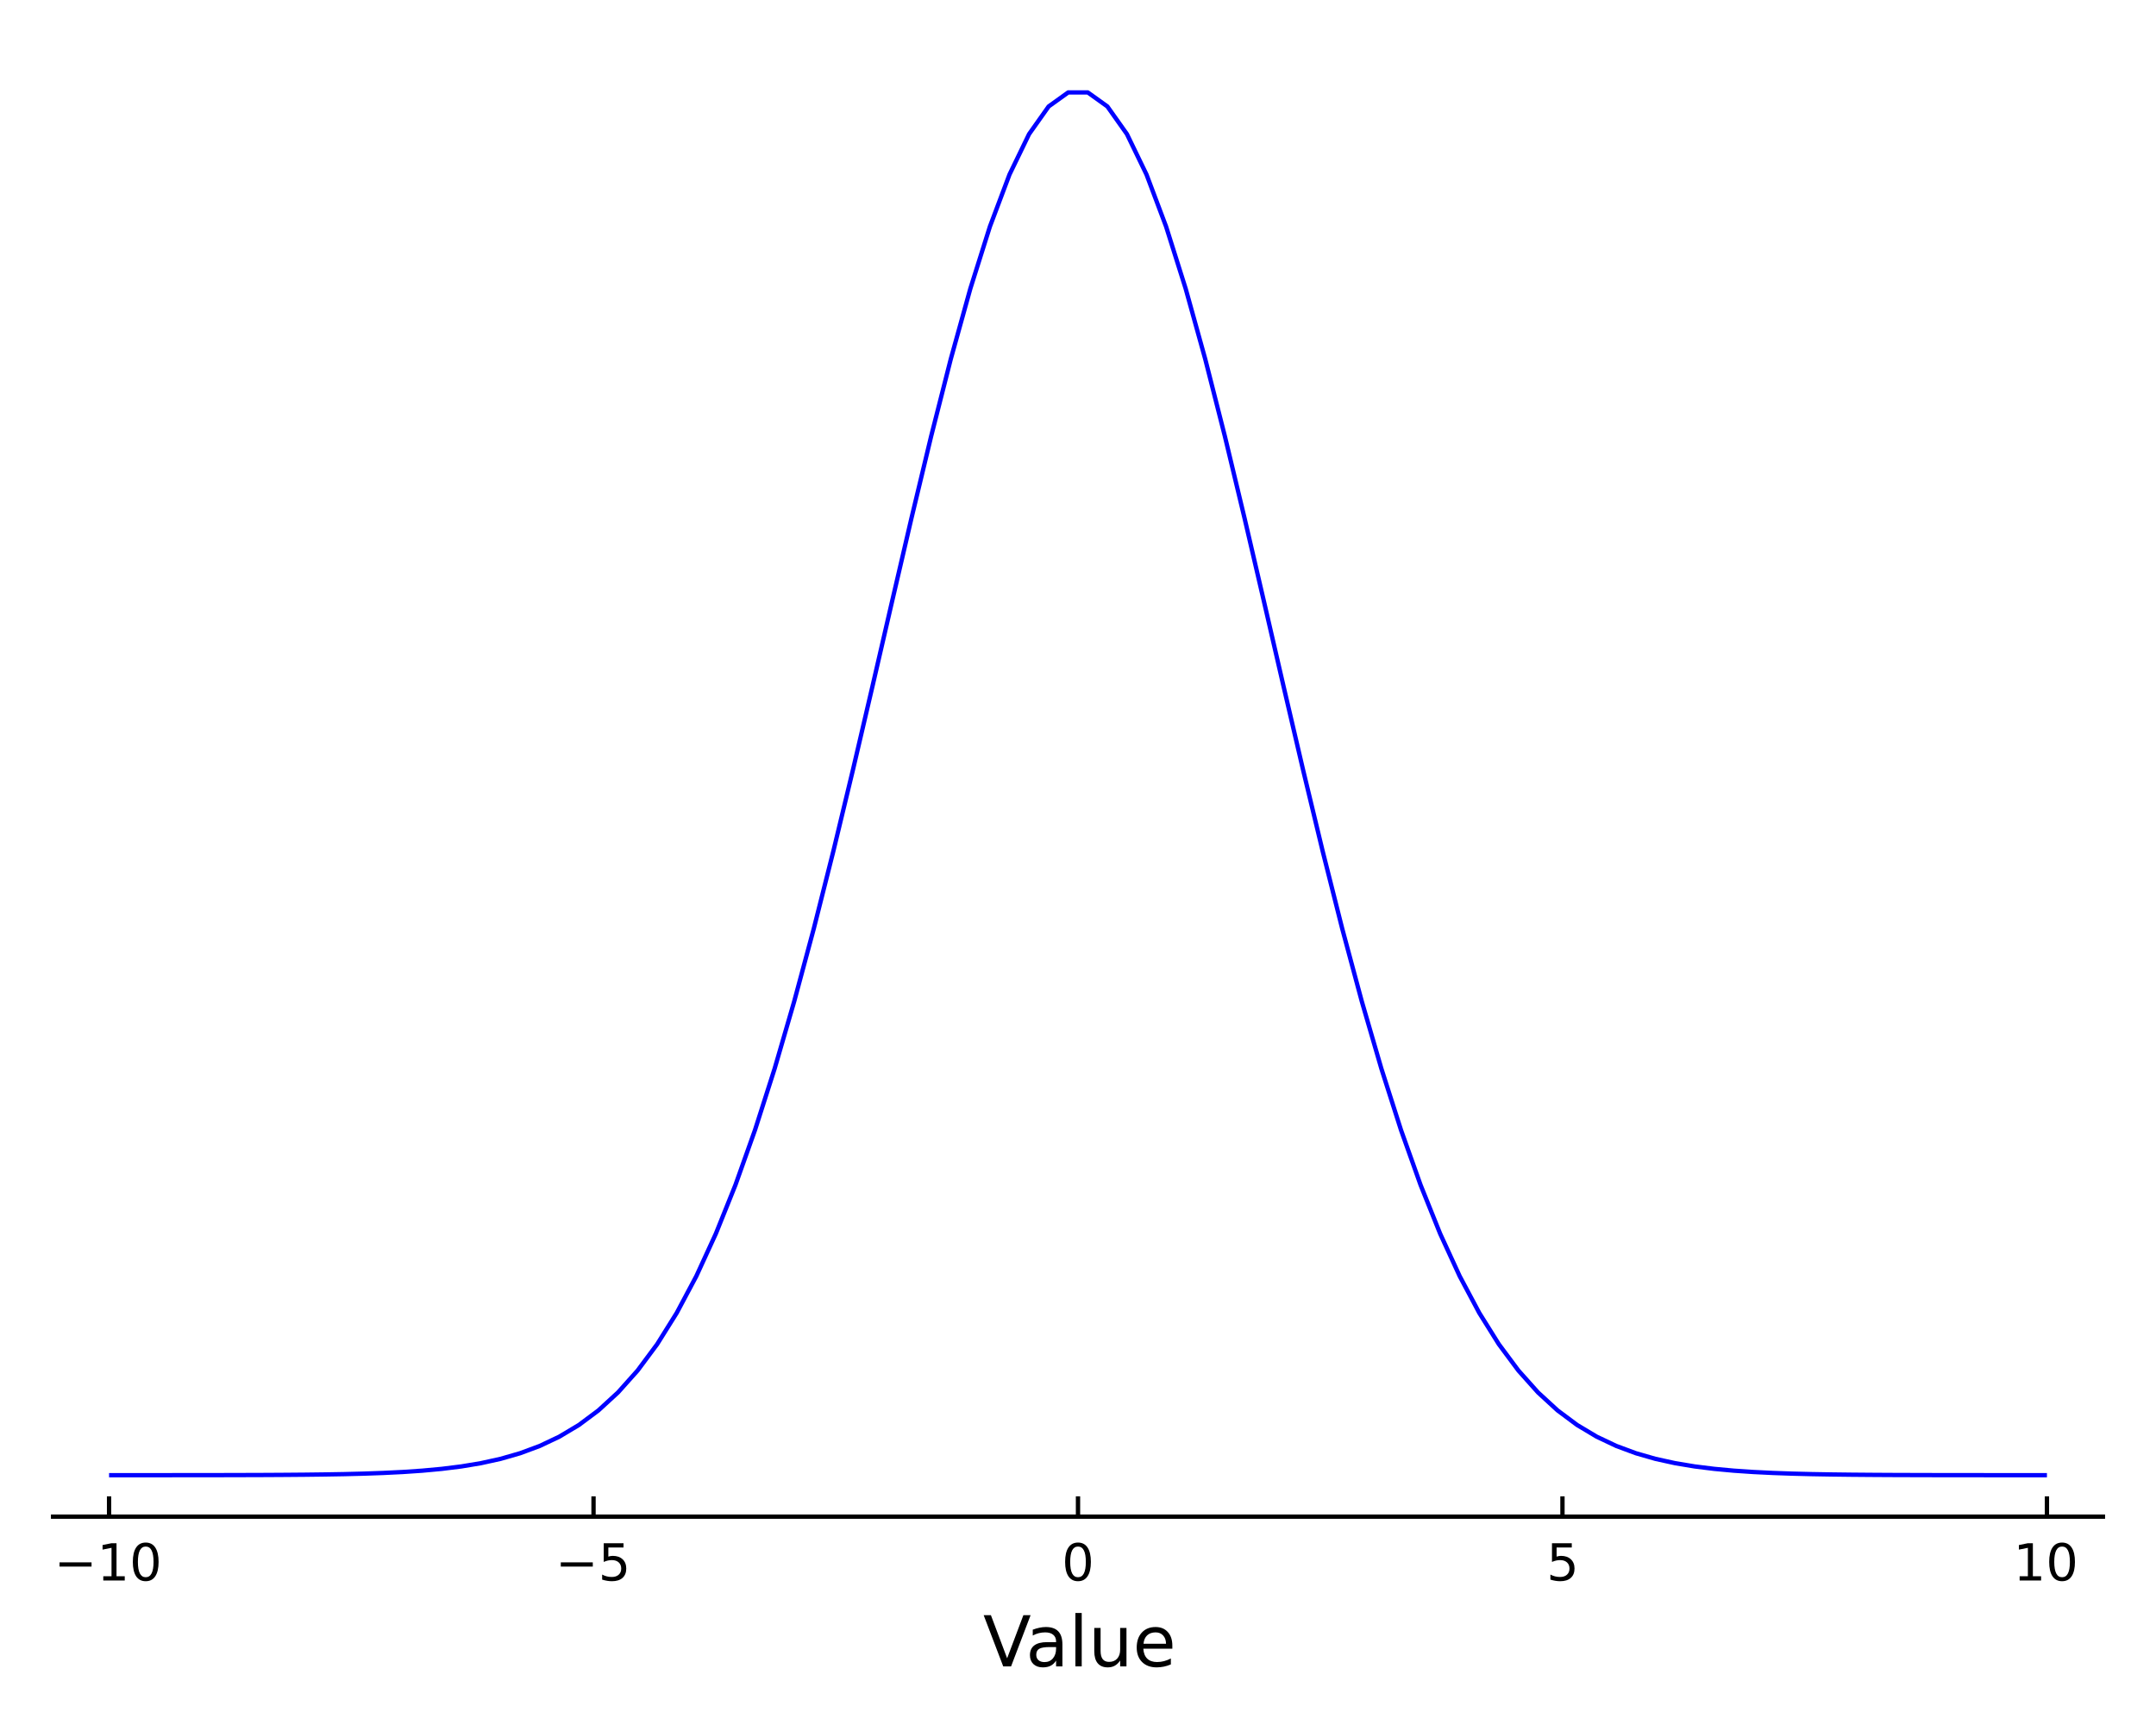
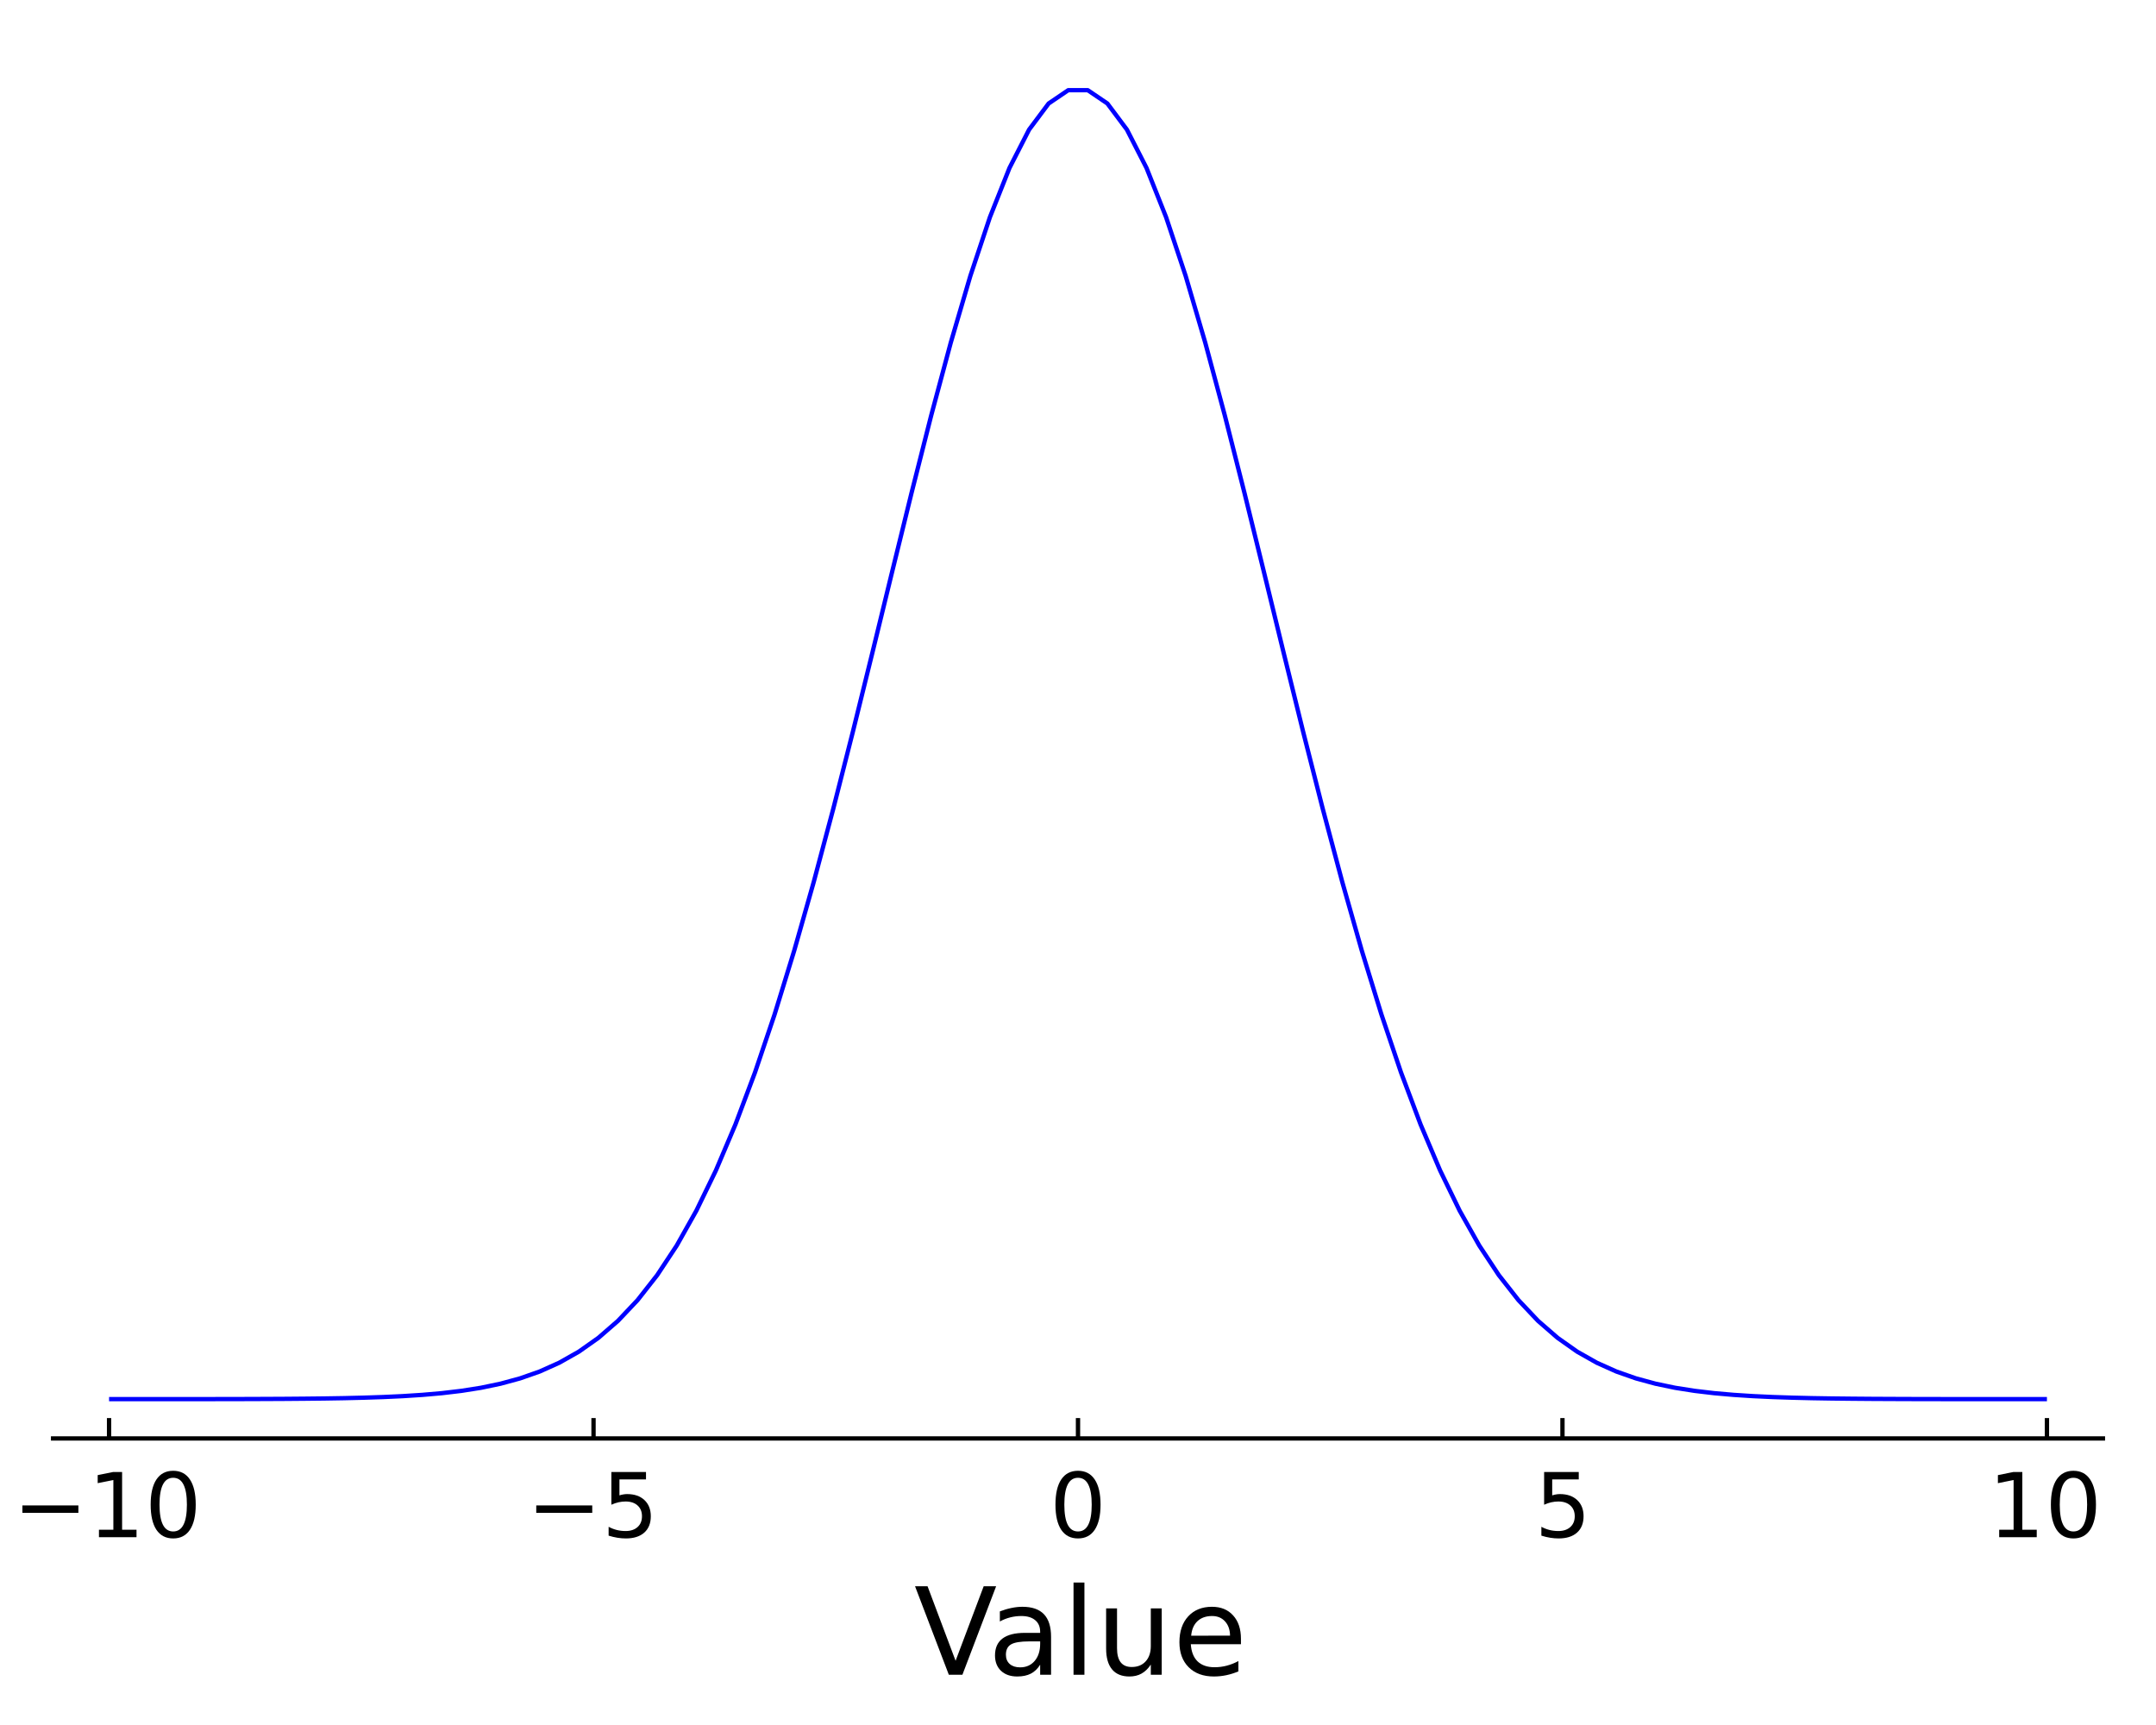
<svg xmlns="http://www.w3.org/2000/svg" width="500" height="400" viewBox="0 0 2000 1600">
  <defs>
-     <clipPath id="clip370">
+     <clipPath id="clip460">
      <rect x="0" y="0" width="2000" height="1600" />
    </clipPath>
  </defs>
-   <path clip-path="url(#clip370)" d=" M0 1600 L2000 1600 L2000 0 L0 0  Z   " fill="#ffffff" fill-rule="evenodd" fill-opacity="1" />
+   <path clip-path="url(#clip460)" d=" M0 1600 L2000 1600 L2000 0 L0 0  Z   " fill="#ffffff" fill-rule="evenodd" fill-opacity="1" />
  <defs>
-     <clipPath id="clip371">
+     <clipPath id="clip461">
      <rect x="400" y="0" width="1401" height="1401" />
    </clipPath>
  </defs>
-   <path clip-path="url(#clip370)" d=" M47.244 1406.76 L1952.76 1406.76 L1952.76 47.244 L47.244 47.244  Z   " fill="#ffffff" fill-rule="evenodd" fill-opacity="1" />
+   <path clip-path="url(#clip460)" d=" M47.244 1334.19 L1952.76 1334.19 L1952.76 47.244 L47.244 47.244  Z   " fill="#ffffff" fill-rule="evenodd" fill-opacity="1" />
  <defs>
-     <clipPath id="clip372">
-       <rect x="47" y="47" width="1907" height="1361" />
+     <clipPath id="clip462">
+       <rect x="47" y="47" width="1907" height="1288" />
    </clipPath>
  </defs>
-   <polyline clip-path="url(#clip370)" style="stroke:#000000; stroke-linecap:butt; stroke-linejoin:round; stroke-width:4; stroke-opacity:1; fill:none" points="   47.244,1406.76 1952.76,1406.76    " />
-   <polyline clip-path="url(#clip370)" style="stroke:#000000; stroke-linecap:butt; stroke-linejoin:round; stroke-width:4; stroke-opacity:1; fill:none" points="   101.174,1406.76 101.174,1387.87    " />
-   <polyline clip-path="url(#clip370)" style="stroke:#000000; stroke-linecap:butt; stroke-linejoin:round; stroke-width:4; stroke-opacity:1; fill:none" points="   550.587,1406.76 550.587,1387.87    " />
-   <polyline clip-path="url(#clip370)" style="stroke:#000000; stroke-linecap:butt; stroke-linejoin:round; stroke-width:4; stroke-opacity:1; fill:none" points="   1000,1406.76 1000,1387.87    " />
-   <polyline clip-path="url(#clip370)" style="stroke:#000000; stroke-linecap:butt; stroke-linejoin:round; stroke-width:4; stroke-opacity:1; fill:none" points="   1449.41,1406.76 1449.41,1387.87    " />
-   <polyline clip-path="url(#clip370)" style="stroke:#000000; stroke-linecap:butt; stroke-linejoin:round; stroke-width:4; stroke-opacity:1; fill:none" points="   1898.83,1406.76 1898.83,1387.87    " />
-   <path clip-path="url(#clip370)" d="M55.236 1449.14 L84.912 1449.14 L84.912 1453.07 L55.236 1453.07 L55.236 1449.14 Z" fill="#000000" fill-rule="evenodd" fill-opacity="1" />
-   <path clip-path="url(#clip370)" d="M95.815 1462.03 L103.454 1462.03 L103.454 1435.66 L95.144 1437.33 L95.144 1433.07 L103.407 1431.4 L108.083 1431.4 L108.083 1462.03 L115.722 1462.03 L115.722 1465.96 L95.815 1465.96 L95.815 1462.03 Z" fill="#000000" fill-rule="evenodd" fill-opacity="1" />
-   <path clip-path="url(#clip370)" d="M135.167 1434.48 Q131.555 1434.48 129.727 1438.05 Q127.921 1441.59 127.921 1448.72 Q127.921 1455.83 129.727 1459.39 Q131.555 1462.93 135.167 1462.93 Q138.801 1462.93 140.606 1459.39 Q142.435 1455.83 142.435 1448.72 Q142.435 1441.59 140.606 1438.05 Q138.801 1434.48 135.167 1434.48 M135.167 1430.78 Q140.977 1430.78 144.032 1435.39 Q147.111 1439.97 147.111 1448.72 Q147.111 1457.45 144.032 1462.05 Q140.977 1466.64 135.167 1466.64 Q129.356 1466.64 126.278 1462.05 Q123.222 1457.45 123.222 1448.72 Q123.222 1439.97 126.278 1435.39 Q129.356 1430.78 135.167 1430.78 Z" fill="#000000" fill-rule="evenodd" fill-opacity="1" />
-   <path clip-path="url(#clip370)" d="M520.228 1449.14 L549.904 1449.14 L549.904 1453.07 L520.228 1453.07 L520.228 1449.14 Z" fill="#000000" fill-rule="evenodd" fill-opacity="1" />
-   <path clip-path="url(#clip370)" d="M560.043 1431.4 L578.399 1431.4 L578.399 1435.34 L564.325 1435.34 L564.325 1443.81 Q565.344 1443.46 566.362 1443.3 Q567.381 1443.12 568.399 1443.12 Q574.186 1443.12 577.566 1446.29 Q580.945 1449.46 580.945 1454.88 Q580.945 1460.45 577.473 1463.56 Q574.001 1466.64 567.682 1466.64 Q565.506 1466.64 563.237 1466.26 Q560.992 1465.89 558.584 1465.15 L558.584 1460.45 Q560.668 1461.59 562.89 1462.14 Q565.112 1462.7 567.589 1462.7 Q571.594 1462.7 573.932 1460.59 Q576.27 1458.49 576.27 1454.88 Q576.27 1451.26 573.932 1449.16 Q571.594 1447.05 567.589 1447.05 Q565.714 1447.05 563.839 1447.47 Q561.987 1447.89 560.043 1448.76 L560.043 1431.4 Z" fill="#000000" fill-rule="evenodd" fill-opacity="1" />
-   <path clip-path="url(#clip370)" d="M1000 1434.48 Q996.389 1434.48 994.56 1438.05 Q992.755 1441.59 992.755 1448.72 Q992.755 1455.83 994.56 1459.39 Q996.389 1462.93 1000 1462.93 Q1003.63 1462.93 1005.44 1459.39 Q1007.27 1455.83 1007.27 1448.72 Q1007.27 1441.59 1005.44 1438.05 Q1003.63 1434.48 1000 1434.48 M1000 1430.78 Q1005.81 1430.78 1008.87 1435.39 Q1011.94 1439.97 1011.94 1448.72 Q1011.94 1457.45 1008.87 1462.05 Q1005.81 1466.64 1000 1466.64 Q994.19 1466.64 991.111 1462.05 Q988.056 1457.45 988.056 1448.72 Q988.056 1439.97 991.111 1435.39 Q994.19 1430.78 1000 1430.78 Z" fill="#000000" fill-rule="evenodd" fill-opacity="1" />
-   <path clip-path="url(#clip370)" d="M1439.69 1431.4 L1458.05 1431.4 L1458.05 1435.34 L1443.97 1435.34 L1443.97 1443.81 Q1444.99 1443.46 1446.01 1443.3 Q1447.03 1443.12 1448.05 1443.12 Q1453.83 1443.12 1457.21 1446.29 Q1460.59 1449.46 1460.59 1454.88 Q1460.59 1460.45 1457.12 1463.56 Q1453.65 1466.64 1447.33 1466.64 Q1445.15 1466.64 1442.89 1466.26 Q1440.64 1465.89 1438.23 1465.15 L1438.23 1460.45 Q1440.32 1461.59 1442.54 1462.14 Q1444.76 1462.7 1447.24 1462.7 Q1451.24 1462.7 1453.58 1460.59 Q1455.92 1458.49 1455.92 1454.88 Q1455.92 1451.26 1453.58 1449.16 Q1451.24 1447.05 1447.24 1447.05 Q1445.36 1447.05 1443.49 1447.47 Q1441.64 1447.89 1439.69 1448.76 L1439.69 1431.4 Z" fill="#000000" fill-rule="evenodd" fill-opacity="1" />
-   <path clip-path="url(#clip370)" d="M1873.51 1462.03 L1881.15 1462.03 L1881.15 1435.66 L1872.84 1437.33 L1872.84 1433.07 L1881.11 1431.4 L1885.78 1431.4 L1885.78 1462.03 L1893.42 1462.03 L1893.42 1465.96 L1873.51 1465.96 L1873.51 1462.03 Z" fill="#000000" fill-rule="evenodd" fill-opacity="1" />
-   <path clip-path="url(#clip370)" d="M1912.87 1434.48 Q1909.25 1434.48 1907.43 1438.05 Q1905.62 1441.59 1905.62 1448.72 Q1905.62 1455.83 1907.43 1459.39 Q1909.25 1462.93 1912.87 1462.93 Q1916.5 1462.93 1918.31 1459.39 Q1920.13 1455.83 1920.13 1448.72 Q1920.13 1441.59 1918.31 1438.05 Q1916.5 1434.48 1912.87 1434.48 M1912.87 1430.78 Q1918.68 1430.78 1921.73 1435.39 Q1924.81 1439.97 1924.81 1448.72 Q1924.81 1457.45 1921.73 1462.05 Q1918.68 1466.64 1912.87 1466.64 Q1907.06 1466.64 1903.98 1462.05 Q1900.92 1457.45 1900.92 1448.72 Q1900.92 1439.97 1903.98 1435.39 Q1907.06 1430.78 1912.87 1430.78 Z" fill="#000000" fill-rule="evenodd" fill-opacity="1" />
-   <path clip-path="url(#clip370)" d="M930.63 1545.63 L912.487 1498.11 L919.203 1498.11 L934.258 1538.12 L949.345 1498.11 L956.029 1498.11 L937.918 1545.63 L930.63 1545.63 Z" fill="#000000" fill-rule="evenodd" fill-opacity="1" />
-   <path clip-path="url(#clip370)" d="M973.853 1527.71 Q966.755 1527.71 964.018 1529.33 Q961.281 1530.95 961.281 1534.87 Q961.281 1537.99 963.318 1539.84 Q965.386 1541.65 968.919 1541.65 Q973.789 1541.65 976.717 1538.21 Q979.677 1534.74 979.677 1529.01 L979.677 1527.71 L973.853 1527.71 M985.534 1525.29 L985.534 1545.63 L979.677 1545.63 L979.677 1540.22 Q977.672 1543.46 974.68 1545.02 Q971.689 1546.55 967.36 1546.55 Q961.885 1546.55 958.639 1543.5 Q955.424 1540.41 955.424 1535.25 Q955.424 1529.24 959.435 1526.18 Q963.477 1523.13 971.466 1523.13 L979.677 1523.13 L979.677 1522.55 Q979.677 1518.51 977.004 1516.31 Q974.362 1514.09 969.556 1514.09 Q966.5 1514.09 963.604 1514.82 Q960.708 1515.55 958.034 1517.01 L958.034 1511.6 Q961.249 1510.36 964.272 1509.76 Q967.296 1509.12 970.161 1509.12 Q977.895 1509.12 981.715 1513.13 Q985.534 1517.14 985.534 1525.29 Z" fill="#000000" fill-rule="evenodd" fill-opacity="1" />
-   <path clip-path="url(#clip370)" d="M997.597 1496.1 L1003.45 1496.1 L1003.45 1545.63 L997.597 1545.63 L997.597 1496.1 Z" fill="#000000" fill-rule="evenodd" fill-opacity="1" />
-   <path clip-path="url(#clip370)" d="M1015.1 1531.56 L1015.1 1509.98 L1020.96 1509.98 L1020.96 1531.34 Q1020.96 1536.4 1022.93 1538.94 Q1024.91 1541.46 1028.85 1541.46 Q1033.6 1541.46 1036.33 1538.43 Q1039.1 1535.41 1039.1 1530.19 L1039.1 1509.98 L1044.96 1509.98 L1044.96 1545.63 L1039.1 1545.63 L1039.1 1540.15 Q1036.97 1543.4 1034.14 1544.99 Q1031.34 1546.55 1027.61 1546.55 Q1021.47 1546.55 1018.29 1542.73 Q1015.1 1538.91 1015.1 1531.56 M1029.84 1509.12 L1029.84 1509.12 Z" fill="#000000" fill-rule="evenodd" fill-opacity="1" />
-   <path clip-path="url(#clip370)" d="M1087.51 1526.34 L1087.51 1529.2 L1060.59 1529.2 Q1060.97 1535.25 1064.21 1538.43 Q1067.49 1541.59 1073.32 1541.59 Q1076.69 1541.59 1079.84 1540.76 Q1083.02 1539.93 1086.14 1538.28 L1086.14 1543.81 Q1082.99 1545.15 1079.68 1545.85 Q1076.37 1546.55 1072.97 1546.55 Q1064.44 1546.55 1059.44 1541.59 Q1054.47 1536.62 1054.47 1528.15 Q1054.47 1519.4 1059.19 1514.28 Q1063.93 1509.12 1071.95 1509.12 Q1079.14 1509.12 1083.31 1513.77 Q1087.51 1518.38 1087.51 1526.34 M1081.66 1524.62 Q1081.59 1519.81 1078.95 1516.95 Q1076.34 1514.09 1072.01 1514.09 Q1067.11 1514.09 1064.15 1516.85 Q1061.22 1519.62 1060.78 1524.65 L1081.66 1524.62 Z" fill="#000000" fill-rule="evenodd" fill-opacity="1" />
-   <polyline clip-path="url(#clip372)" style="stroke:#0000ff; stroke-linecap:butt; stroke-linejoin:round; stroke-width:4; stroke-opacity:1; fill:none" points="   101.174,1368.29 119.332,1368.28 137.49,1368.28 155.648,1368.27 173.806,1368.26 191.964,1368.24 210.122,1368.21 228.28,1368.16 246.439,1368.1 264.597,1367.99    282.755,1367.84 300.913,1367.62 319.071,1367.31 337.229,1366.86 355.387,1366.22 373.545,1365.33 391.703,1364.1 409.862,1362.42 428.02,1360.16 446.178,1357.13    464.336,1353.14 482.494,1347.92 500.652,1341.18 518.81,1332.58 536.968,1321.74 555.126,1308.21 573.284,1291.54 591.443,1271.24 609.601,1246.82 627.759,1217.79    645.917,1183.72 664.075,1144.23 682.233,1099.06 700.391,1048.07 718.549,991.287 736.707,928.939 754.866,861.477 773.024,789.592 791.182,714.217 809.34,636.53    827.498,557.927 845.656,479.989 863.814,404.441 881.972,333.084 900.13,267.73 918.289,210.128 936.447,161.883 954.605,124.385 972.763,98.741 990.921,85.721    1009.08,85.721 1027.24,98.741 1045.4,124.385 1063.55,161.883 1081.71,210.128 1099.87,267.73 1118.03,333.084 1136.19,404.441 1154.34,479.989 1172.5,557.927    1190.66,636.53 1208.82,714.217 1226.98,789.592 1245.13,861.477 1263.29,928.939 1281.45,991.287 1299.61,1048.07 1317.77,1099.06 1335.92,1144.23 1354.08,1183.72    1372.24,1217.79 1390.4,1246.82 1408.56,1271.24 1426.72,1291.54 1444.87,1308.21 1463.03,1321.74 1481.19,1332.58 1499.35,1341.18 1517.51,1347.92 1535.66,1353.14    1553.82,1357.13 1571.98,1360.16 1590.14,1362.42 1608.3,1364.1 1626.45,1365.33 1644.61,1366.22 1662.77,1366.86 1680.93,1367.31 1699.09,1367.62 1717.25,1367.84    1735.4,1367.99 1753.56,1368.1 1771.72,1368.16 1789.88,1368.21 1808.04,1368.24 1826.19,1368.26 1844.35,1368.27 1862.51,1368.28 1880.67,1368.28 1898.83,1368.29       " />
+   <polyline clip-path="url(#clip460)" style="stroke:#000000; stroke-linecap:butt; stroke-linejoin:round; stroke-width:4; stroke-opacity:1; fill:none" points="   47.244,1334.19 1952.76,1334.19    " />
+   <polyline clip-path="url(#clip460)" style="stroke:#000000; stroke-linecap:butt; stroke-linejoin:round; stroke-width:4; stroke-opacity:1; fill:none" points="   101.174,1334.19 101.174,1315.29    " />
+   <polyline clip-path="url(#clip460)" style="stroke:#000000; stroke-linecap:butt; stroke-linejoin:round; stroke-width:4; stroke-opacity:1; fill:none" points="   550.587,1334.19 550.587,1315.29    " />
+   <polyline clip-path="url(#clip460)" style="stroke:#000000; stroke-linecap:butt; stroke-linejoin:round; stroke-width:4; stroke-opacity:1; fill:none" points="   1000,1334.19 1000,1315.29    " />
+   <polyline clip-path="url(#clip460)" style="stroke:#000000; stroke-linecap:butt; stroke-linejoin:round; stroke-width:4; stroke-opacity:1; fill:none" points="   1449.41,1334.19 1449.41,1315.29    " />
+   <polyline clip-path="url(#clip460)" style="stroke:#000000; stroke-linecap:butt; stroke-linejoin:round; stroke-width:4; stroke-opacity:1; fill:none" points="   1898.83,1334.19 1898.83,1315.29    " />
+   <path clip-path="url(#clip460)" d="M20.784 1396.34 L72.716 1396.34 L72.716 1403.22 L20.784 1403.22 L20.784 1396.34 Z" fill="#000000" fill-rule="evenodd" fill-opacity="1" />
+   <path clip-path="url(#clip460)" d="M91.796 1418.9 L105.164 1418.9 L105.164 1372.76 L90.621 1375.68 L90.621 1368.22 L105.083 1365.31 L113.266 1365.31 L113.266 1418.9 L126.634 1418.9 L126.634 1425.79 L91.796 1425.79 L91.796 1418.9 Z" fill="#000000" fill-rule="evenodd" fill-opacity="1" />
+   <path clip-path="url(#clip460)" d="M160.661 1370.7 Q154.342 1370.7 151.142 1376.93 Q147.982 1383.13 147.982 1395.61 Q147.982 1408.04 151.142 1414.28 Q154.342 1420.48 160.661 1420.48 Q167.021 1420.48 170.181 1414.28 Q173.381 1408.04 173.381 1395.61 Q173.381 1383.13 170.181 1376.93 Q167.021 1370.7 160.661 1370.7 M160.661 1364.21 Q170.829 1364.21 176.176 1372.28 Q181.564 1380.3 181.564 1395.61 Q181.564 1410.88 176.176 1418.94 Q170.829 1426.96 160.661 1426.96 Q150.493 1426.96 145.106 1418.94 Q139.759 1410.88 139.759 1395.61 Q139.759 1380.3 145.106 1372.28 Q150.493 1364.21 160.661 1364.21 Z" fill="#000000" fill-rule="evenodd" fill-opacity="1" />
+   <path clip-path="url(#clip460)" d="M497.459 1396.34 L549.392 1396.34 L549.392 1403.22 L497.459 1403.22 L497.459 1396.34 Z" fill="#000000" fill-rule="evenodd" fill-opacity="1" />
+   <path clip-path="url(#clip460)" d="M567.135 1365.31 L599.258 1365.31 L599.258 1372.19 L574.629 1372.19 L574.629 1387.02 Q576.411 1386.41 578.194 1386.13 Q579.976 1385.81 581.759 1385.81 Q591.886 1385.81 597.8 1391.36 Q603.714 1396.9 603.714 1406.38 Q603.714 1416.15 597.638 1421.57 Q591.562 1426.96 580.503 1426.96 Q576.695 1426.96 572.725 1426.31 Q568.796 1425.67 564.583 1424.37 L564.583 1416.15 Q568.229 1418.13 572.117 1419.1 Q576.006 1420.08 580.341 1420.08 Q587.349 1420.08 591.44 1416.39 Q595.532 1412.7 595.532 1406.38 Q595.532 1400.06 591.44 1396.38 Q587.349 1392.69 580.341 1392.69 Q577.059 1392.69 573.778 1393.42 Q570.538 1394.15 567.135 1395.69 L567.135 1365.31 Z" fill="#000000" fill-rule="evenodd" fill-opacity="1" />
+   <path clip-path="url(#clip460)" d="M1000 1370.7 Q993.681 1370.7 990.48 1376.93 Q987.321 1383.13 987.321 1395.61 Q987.321 1408.04 990.48 1414.28 Q993.681 1420.48 1000 1420.48 Q1006.36 1420.48 1009.52 1414.28 Q1012.72 1408.04 1012.72 1395.61 Q1012.72 1383.13 1009.52 1376.93 Q1006.36 1370.7 1000 1370.7 M1000 1364.21 Q1010.17 1364.21 1015.51 1372.28 Q1020.9 1380.3 1020.9 1395.61 Q1020.9 1410.88 1015.51 1418.94 Q1010.17 1426.96 1000 1426.96 Q989.832 1426.96 984.445 1418.94 Q979.097 1410.88 979.097 1395.61 Q979.097 1380.3 984.445 1372.28 Q989.832 1364.21 1000 1364.21 Z" fill="#000000" fill-rule="evenodd" fill-opacity="1" />
+   <path clip-path="url(#clip460)" d="M1432.4 1365.31 L1464.52 1365.31 L1464.52 1372.19 L1439.89 1372.19 L1439.89 1387.02 Q1441.68 1386.41 1443.46 1386.13 Q1445.24 1385.81 1447.02 1385.81 Q1457.15 1385.81 1463.06 1391.36 Q1468.98 1396.9 1468.98 1406.38 Q1468.98 1416.15 1462.9 1421.57 Q1456.83 1426.96 1445.77 1426.96 Q1441.96 1426.96 1437.99 1426.31 Q1434.06 1425.67 1429.85 1424.37 L1429.85 1416.15 Q1433.49 1418.13 1437.38 1419.1 Q1441.27 1420.08 1445.61 1420.08 Q1452.61 1420.08 1456.7 1416.39 Q1460.8 1412.7 1460.8 1406.38 Q1460.8 1400.06 1456.7 1396.38 Q1452.61 1392.69 1445.61 1392.69 Q1442.32 1392.69 1439.04 1393.42 Q1435.8 1394.15 1432.4 1395.69 L1432.4 1365.31 Z" fill="#000000" fill-rule="evenodd" fill-opacity="1" />
+   <path clip-path="url(#clip460)" d="M1854.53 1418.9 L1867.9 1418.9 L1867.9 1372.76 L1853.35 1375.68 L1853.35 1368.22 L1867.82 1365.31 L1876 1365.31 L1876 1418.9 L1889.37 1418.9 L1889.37 1425.79 L1854.53 1425.79 L1854.53 1418.9 Z" fill="#000000" fill-rule="evenodd" fill-opacity="1" />
+   <path clip-path="url(#clip460)" d="M1923.4 1370.7 Q1917.08 1370.7 1913.88 1376.93 Q1910.72 1383.13 1910.72 1395.61 Q1910.72 1408.04 1913.88 1414.28 Q1917.08 1420.48 1923.4 1420.48 Q1929.75 1420.48 1932.91 1414.28 Q1936.11 1408.04 1936.11 1395.61 Q1936.11 1383.13 1932.91 1376.93 Q1929.75 1370.7 1923.4 1370.7 M1923.4 1364.21 Q1933.56 1364.21 1938.91 1372.28 Q1944.3 1380.3 1944.3 1395.61 Q1944.3 1410.88 1938.91 1418.94 Q1933.56 1426.96 1923.4 1426.96 Q1913.23 1426.96 1907.84 1418.94 Q1902.49 1410.88 1902.49 1395.61 Q1902.49 1380.3 1907.84 1372.28 Q1913.23 1364.21 1923.4 1364.21 Z" fill="#000000" fill-rule="evenodd" fill-opacity="1" />
+   <path clip-path="url(#clip460)" d="M880.179 1553.4 L848.842 1471.32 L860.442 1471.32 L886.446 1540.43 L912.505 1471.32 L924.05 1471.32 L892.768 1553.4 L880.179 1553.4 Z" fill="#000000" fill-rule="evenodd" fill-opacity="1" />
+   <path clip-path="url(#clip460)" d="M954.837 1522.45 Q942.577 1522.45 937.849 1525.26 Q933.121 1528.06 933.121 1534.82 Q933.121 1540.21 936.64 1543.4 Q940.213 1546.53 946.315 1546.53 Q954.727 1546.53 959.785 1540.59 Q964.897 1534.6 964.897 1524.71 L964.897 1522.45 L954.837 1522.45 M975.013 1518.27 L975.013 1553.4 L964.897 1553.4 L964.897 1544.06 Q961.434 1549.67 956.266 1552.36 Q951.098 1555 943.622 1555 Q934.166 1555 928.558 1549.72 Q923.005 1544.39 923.005 1535.48 Q923.005 1525.09 929.932 1519.81 Q936.914 1514.54 950.714 1514.54 L964.897 1514.54 L964.897 1513.55 Q964.897 1506.56 960.279 1502.77 Q955.716 1498.92 947.415 1498.92 Q942.137 1498.92 937.134 1500.19 Q932.131 1501.45 927.513 1503.98 L927.513 1494.63 Q933.066 1492.49 938.289 1491.45 Q943.512 1490.35 948.459 1490.35 Q961.819 1490.35 968.416 1497.27 Q975.013 1504.2 975.013 1518.27 Z" fill="#000000" fill-rule="evenodd" fill-opacity="1" />
+   <path clip-path="url(#clip460)" d="M995.849 1467.86 L1005.96 1467.86 L1005.96 1553.4 L995.849 1553.4 L995.849 1467.86 Z" fill="#000000" fill-rule="evenodd" fill-opacity="1" />
+   <path clip-path="url(#clip460)" d="M1026.09 1529.1 L1026.09 1491.83 L1036.2 1491.83 L1036.2 1528.72 Q1036.2 1537.46 1039.61 1541.86 Q1043.02 1546.2 1049.84 1546.2 Q1058.03 1546.2 1062.76 1540.98 Q1067.54 1535.76 1067.54 1526.74 L1067.54 1491.83 L1077.65 1491.83 L1077.65 1553.4 L1067.54 1553.4 L1067.54 1543.95 Q1063.86 1549.56 1058.96 1552.3 Q1054.12 1555 1047.69 1555 Q1037.08 1555 1031.58 1548.4 Q1026.09 1541.8 1026.09 1529.1 M1051.54 1490.35 L1051.54 1490.35 Z" fill="#000000" fill-rule="evenodd" fill-opacity="1" />
+   <path clip-path="url(#clip460)" d="M1151.16 1520.09 L1151.16 1525.04 L1104.65 1525.04 Q1105.31 1535.48 1110.92 1540.98 Q1116.58 1546.42 1126.64 1546.42 Q1132.47 1546.42 1137.91 1544.99 Q1143.41 1543.56 1148.79 1540.7 L1148.79 1550.27 Q1143.35 1552.58 1137.63 1553.79 Q1131.92 1555 1126.03 1555 Q1111.3 1555 1102.67 1546.42 Q1094.09 1537.85 1094.09 1523.22 Q1094.09 1508.1 1102.23 1499.25 Q1110.42 1490.35 1124.27 1490.35 Q1136.7 1490.35 1143.9 1498.37 Q1151.16 1506.34 1151.16 1520.09 M1141.04 1517.12 Q1140.93 1508.82 1136.37 1503.87 Q1131.86 1498.92 1124.38 1498.92 Q1115.92 1498.92 1110.81 1503.71 Q1105.75 1508.49 1104.98 1517.17 L1141.04 1517.12 Z" fill="#000000" fill-rule="evenodd" fill-opacity="1" />
+   <polyline clip-path="url(#clip462)" style="stroke:#0000ff; stroke-linecap:butt; stroke-linejoin:round; stroke-width:4; stroke-opacity:1; fill:none" points="   101.174,1297.76 119.332,1297.76 137.49,1297.76 155.648,1297.75 173.806,1297.74 191.964,1297.72 210.122,1297.69 228.28,1297.65 246.439,1297.58 264.597,1297.49    282.755,1297.34 300.913,1297.14 319.071,1296.84 337.229,1296.41 355.387,1295.81 373.545,1294.97 391.703,1293.8 409.862,1292.22 428.02,1290.07 446.178,1287.21    464.336,1283.42 482.494,1278.48 500.652,1272.11 518.81,1263.97 536.968,1253.7 555.126,1240.89 573.284,1225.11 591.443,1205.9 609.601,1182.78 627.759,1155.3    645.917,1123.05 664.075,1085.67 682.233,1042.91 700.391,994.644 718.549,940.891 736.707,881.871 754.866,818.011 773.024,749.962 791.182,678.612 809.34,605.072    827.498,530.665 845.656,456.888 863.814,385.372 881.972,317.824 900.13,255.96 918.289,201.432 936.447,155.763 954.605,120.267 972.763,95.992 990.921,83.667    1009.08,83.667 1027.24,95.992 1045.4,120.267 1063.55,155.763 1081.71,201.432 1099.87,255.96 1118.03,317.824 1136.19,385.372 1154.34,456.888 1172.5,530.665    1190.66,605.072 1208.82,678.612 1226.98,749.962 1245.13,818.011 1263.29,881.871 1281.45,940.891 1299.61,994.644 1317.77,1042.91 1335.92,1085.67 1354.08,1123.05    1372.24,1155.3 1390.4,1182.78 1408.56,1205.9 1426.72,1225.11 1444.87,1240.89 1463.03,1253.7 1481.19,1263.97 1499.35,1272.11 1517.51,1278.48 1535.66,1283.42    1553.82,1287.21 1571.98,1290.07 1590.14,1292.22 1608.3,1293.8 1626.45,1294.97 1644.61,1295.81 1662.77,1296.41 1680.93,1296.84 1699.09,1297.14 1717.25,1297.34    1735.4,1297.49 1753.56,1297.58 1771.72,1297.65 1789.88,1297.69 1808.04,1297.72 1826.19,1297.74 1844.35,1297.75 1862.51,1297.76 1880.67,1297.76 1898.83,1297.76       " />
</svg>
